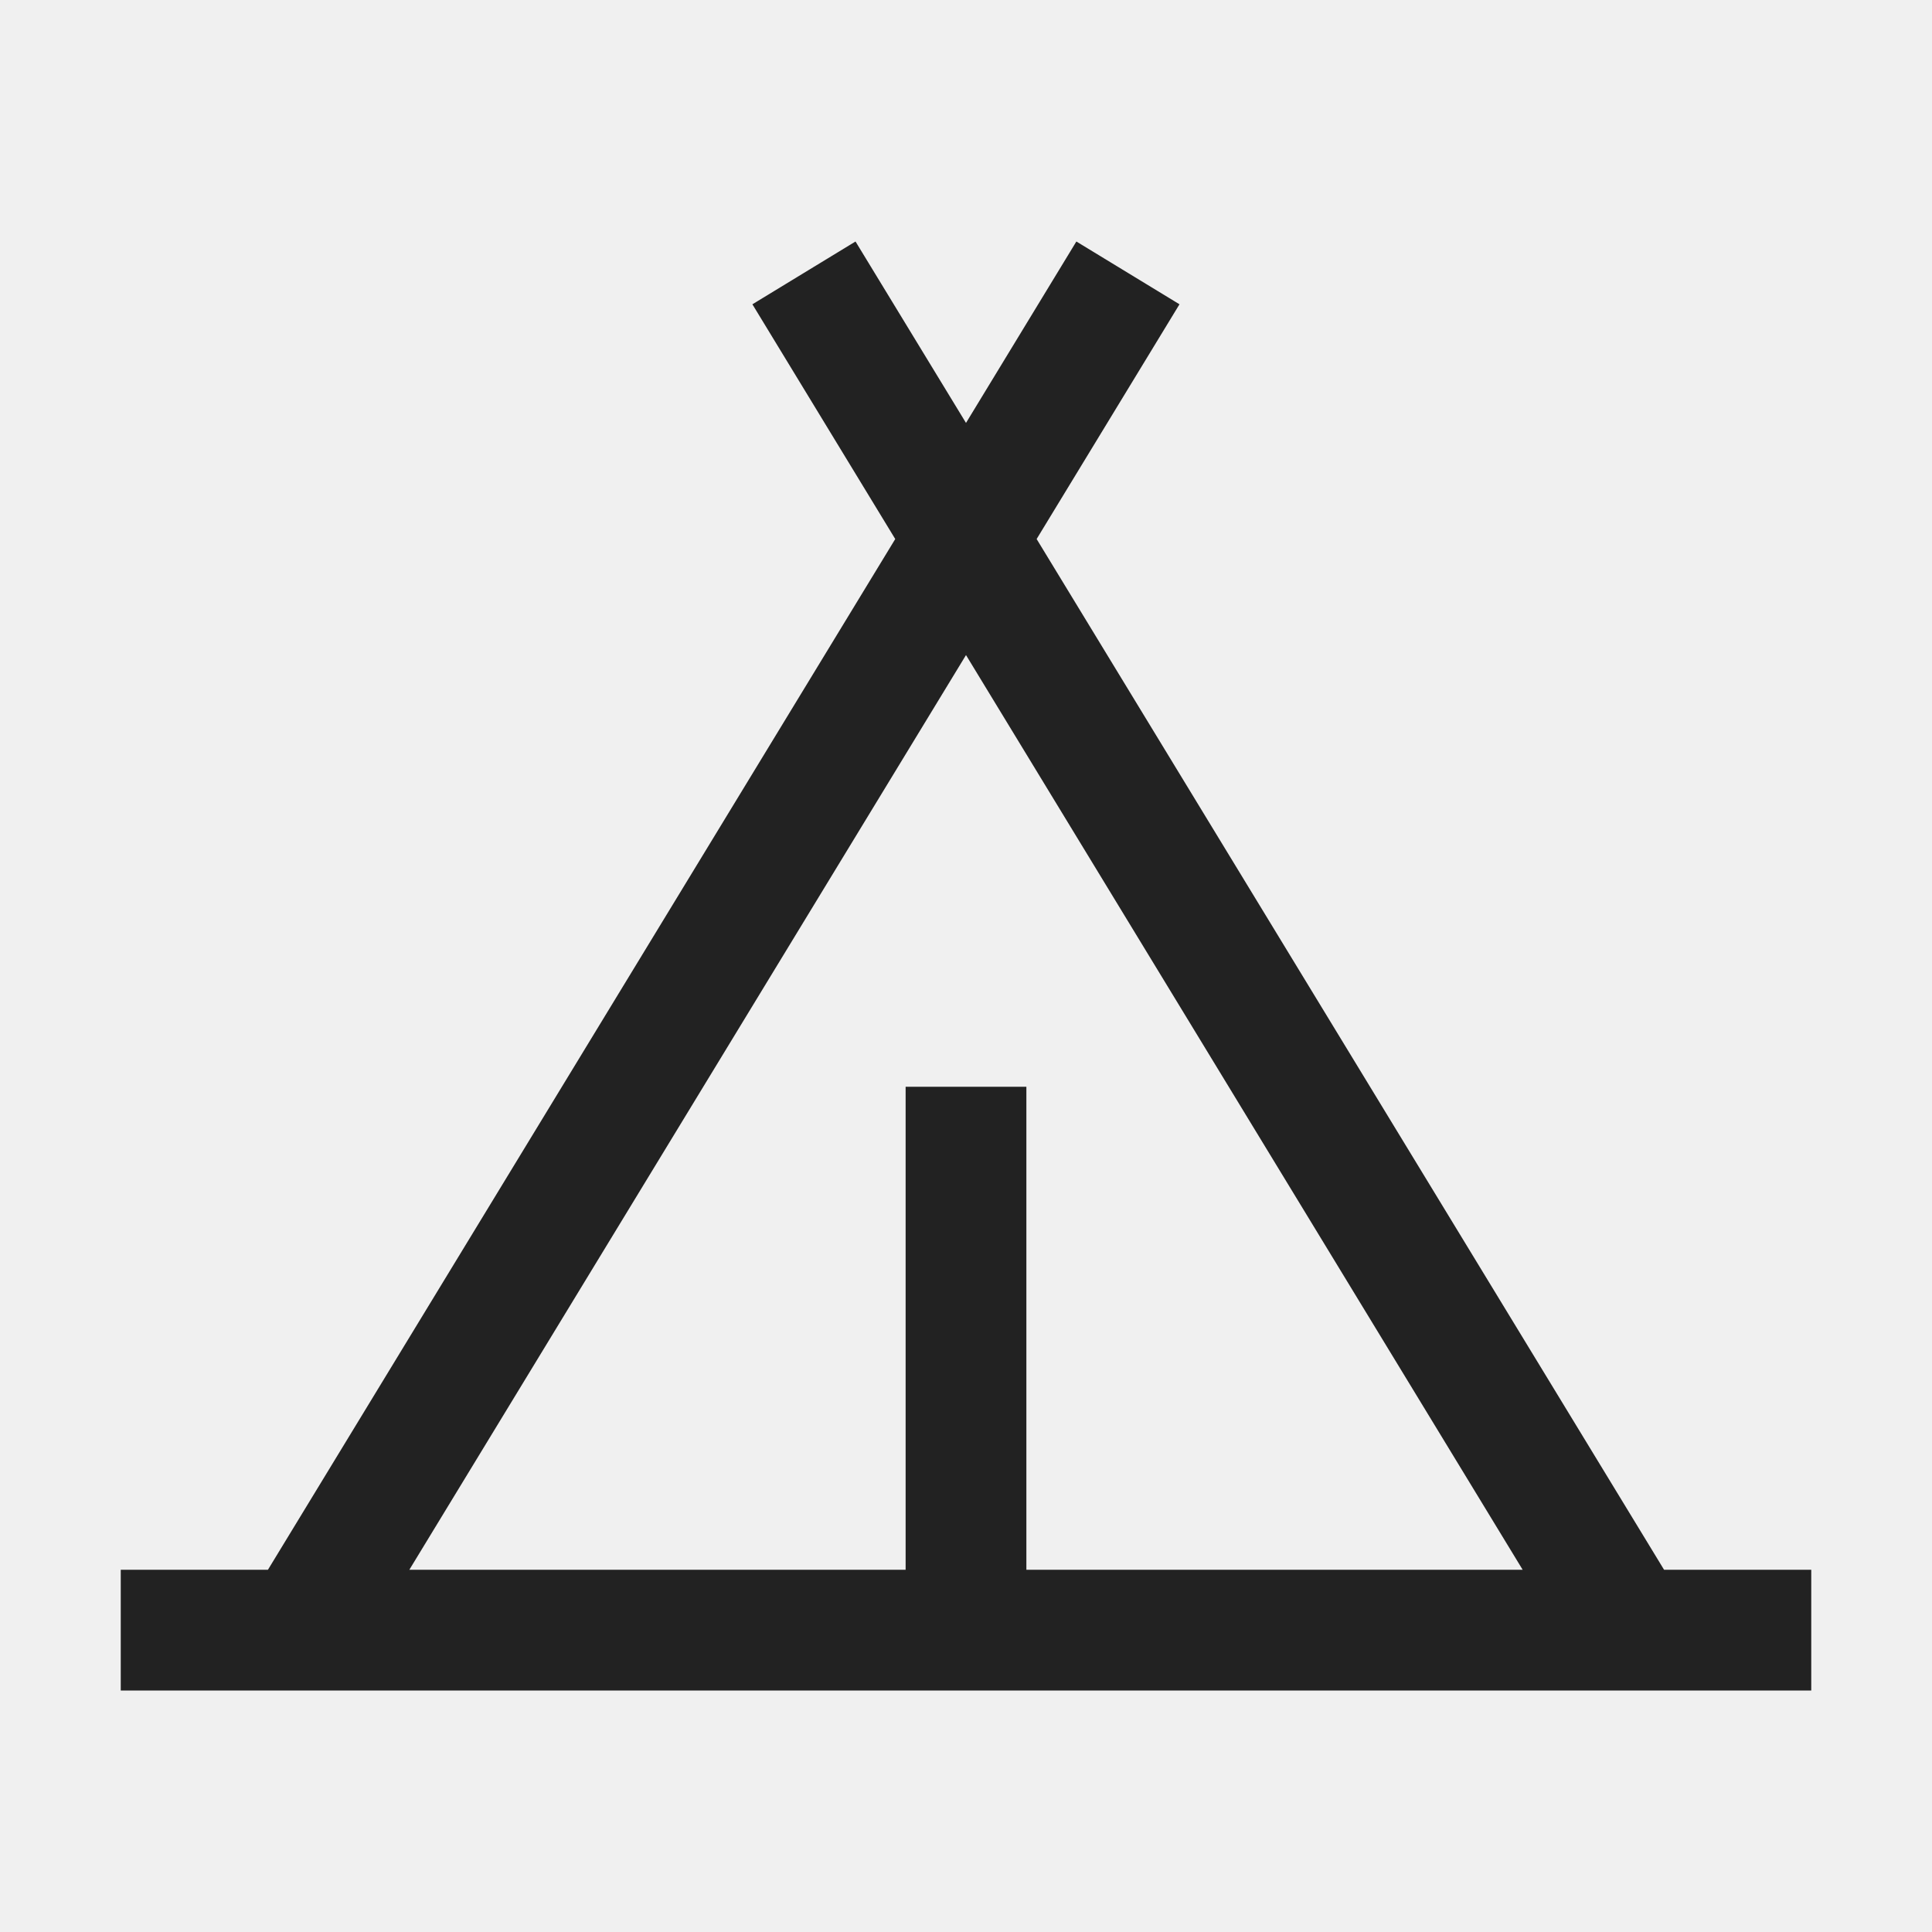
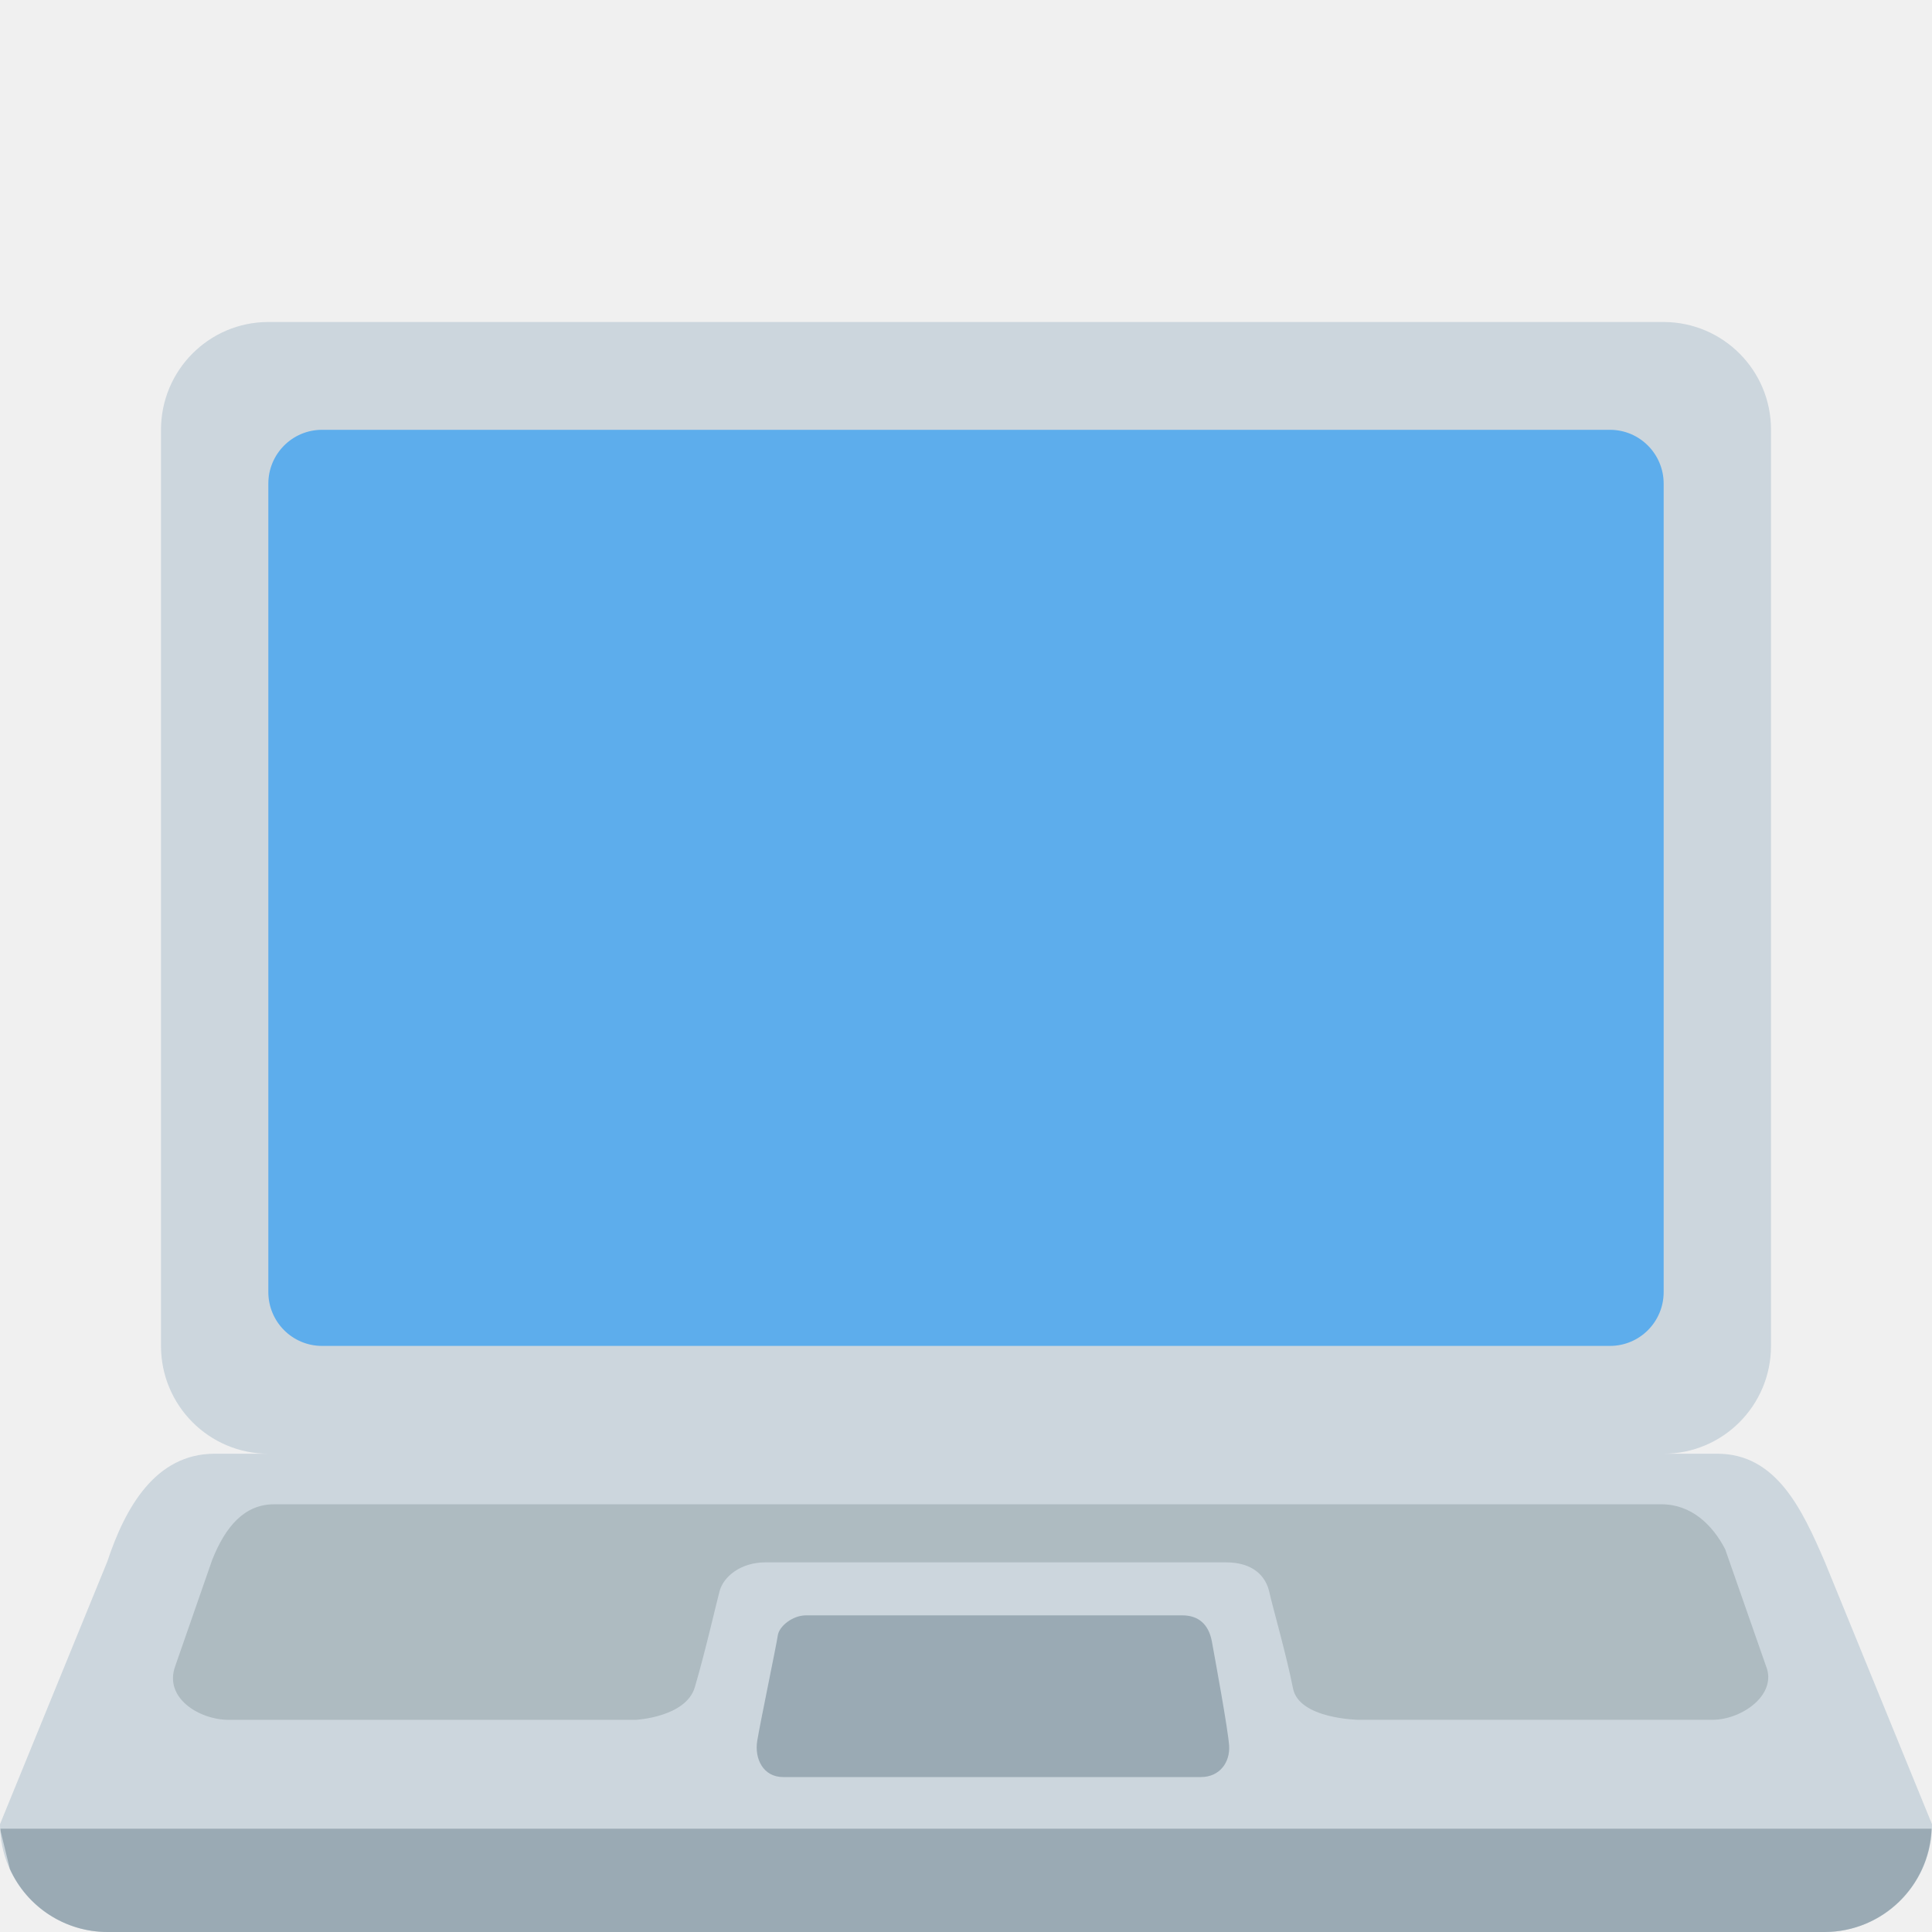
- <svg xmlns="http://www.w3.org/2000/svg" viewBox="0 0 32 32">
-   <style>
-     path { fill: #222; }
-     @media (prefers-color-scheme: dark) {
-       path { fill: #ffffff; }
-     }
-   </style>
-   <path d="M27.562 26L17.17 8.928l2.366-3.888L17.828 4L16 7.005L14.17 4l-1.708 1.04l2.366 3.888L4.438 26H2v2h28v-2zM16 10.85L25.22 26H17v-8h-2v8H6.78z" />
+ <svg xmlns="http://www.w3.org/2000/svg" version="1.1" width="32" height="32" viewBox="0 0 36 36">
+   <path fill="#CCD6DD" d="M34 29.096c-.417-.963-.896-2.008-2-2.008h-1c1.104 0 2-.899 2-2.008V8.008A2.004 2.004 0 0 0 31 6H5c-1.104 0-2 .899-2 2.008V25.08c0 1.109.896 2.008 2 2.008H4c-1.104 0-1.667 1.004-2 2.008l-2 4.895C0 35.101.896 36 2 36h32c1.104 0 2-.899 2-2.008l-2-4.896z" />
+   <path fill="#9AAAB4" d="m.008 34.075l.006.057l.17.692A1.998 1.998 0 0 0 2 36h32a2 2 0 0 0 1.992-1.925H.008z" />
+   <path fill="#5DADEC" d="M31 24.075c0 .555-.447 1.004-1 1.004H6c-.552 0-1-.449-1-1.004V9.013c0-.555.448-1.004 1-1.004h24c.553 0 1 .45 1 1.004v15.062z" />
+   <path fill="#AEBBC1" d="m32.906 31.042l-.76-2.175c-.239-.46-.635-.837-1.188-.837H5.11c-.552 0-.906.408-1.156 1.036l-.688 1.977c-.219.596.448 1.004 1 1.004h7.578s.937-.047 1.103-.608c.192-.648.415-1.624.463-1.796c.074-.264.388-.531.856-.531h8.578c.5 0 .746.253.811.566c.042.204.312 1.141.438 1.782c.111.571 1.221.586 1.221.586h6.594c.551 0 1.217-.471.998-1.004z" />
+   <path fill="#9AAAB4" d="M22.375 33.113h-7.781c-.375 0-.538-.343-.484-.675c.054-.331.359-1.793.383-1.963c.023-.171.274-.375.524-.375h7.015c.297 0 .49.163.55.489c.059.327.302 1.641.321 1.941c.019.301-.169.583-.528.583z" />
</svg>
